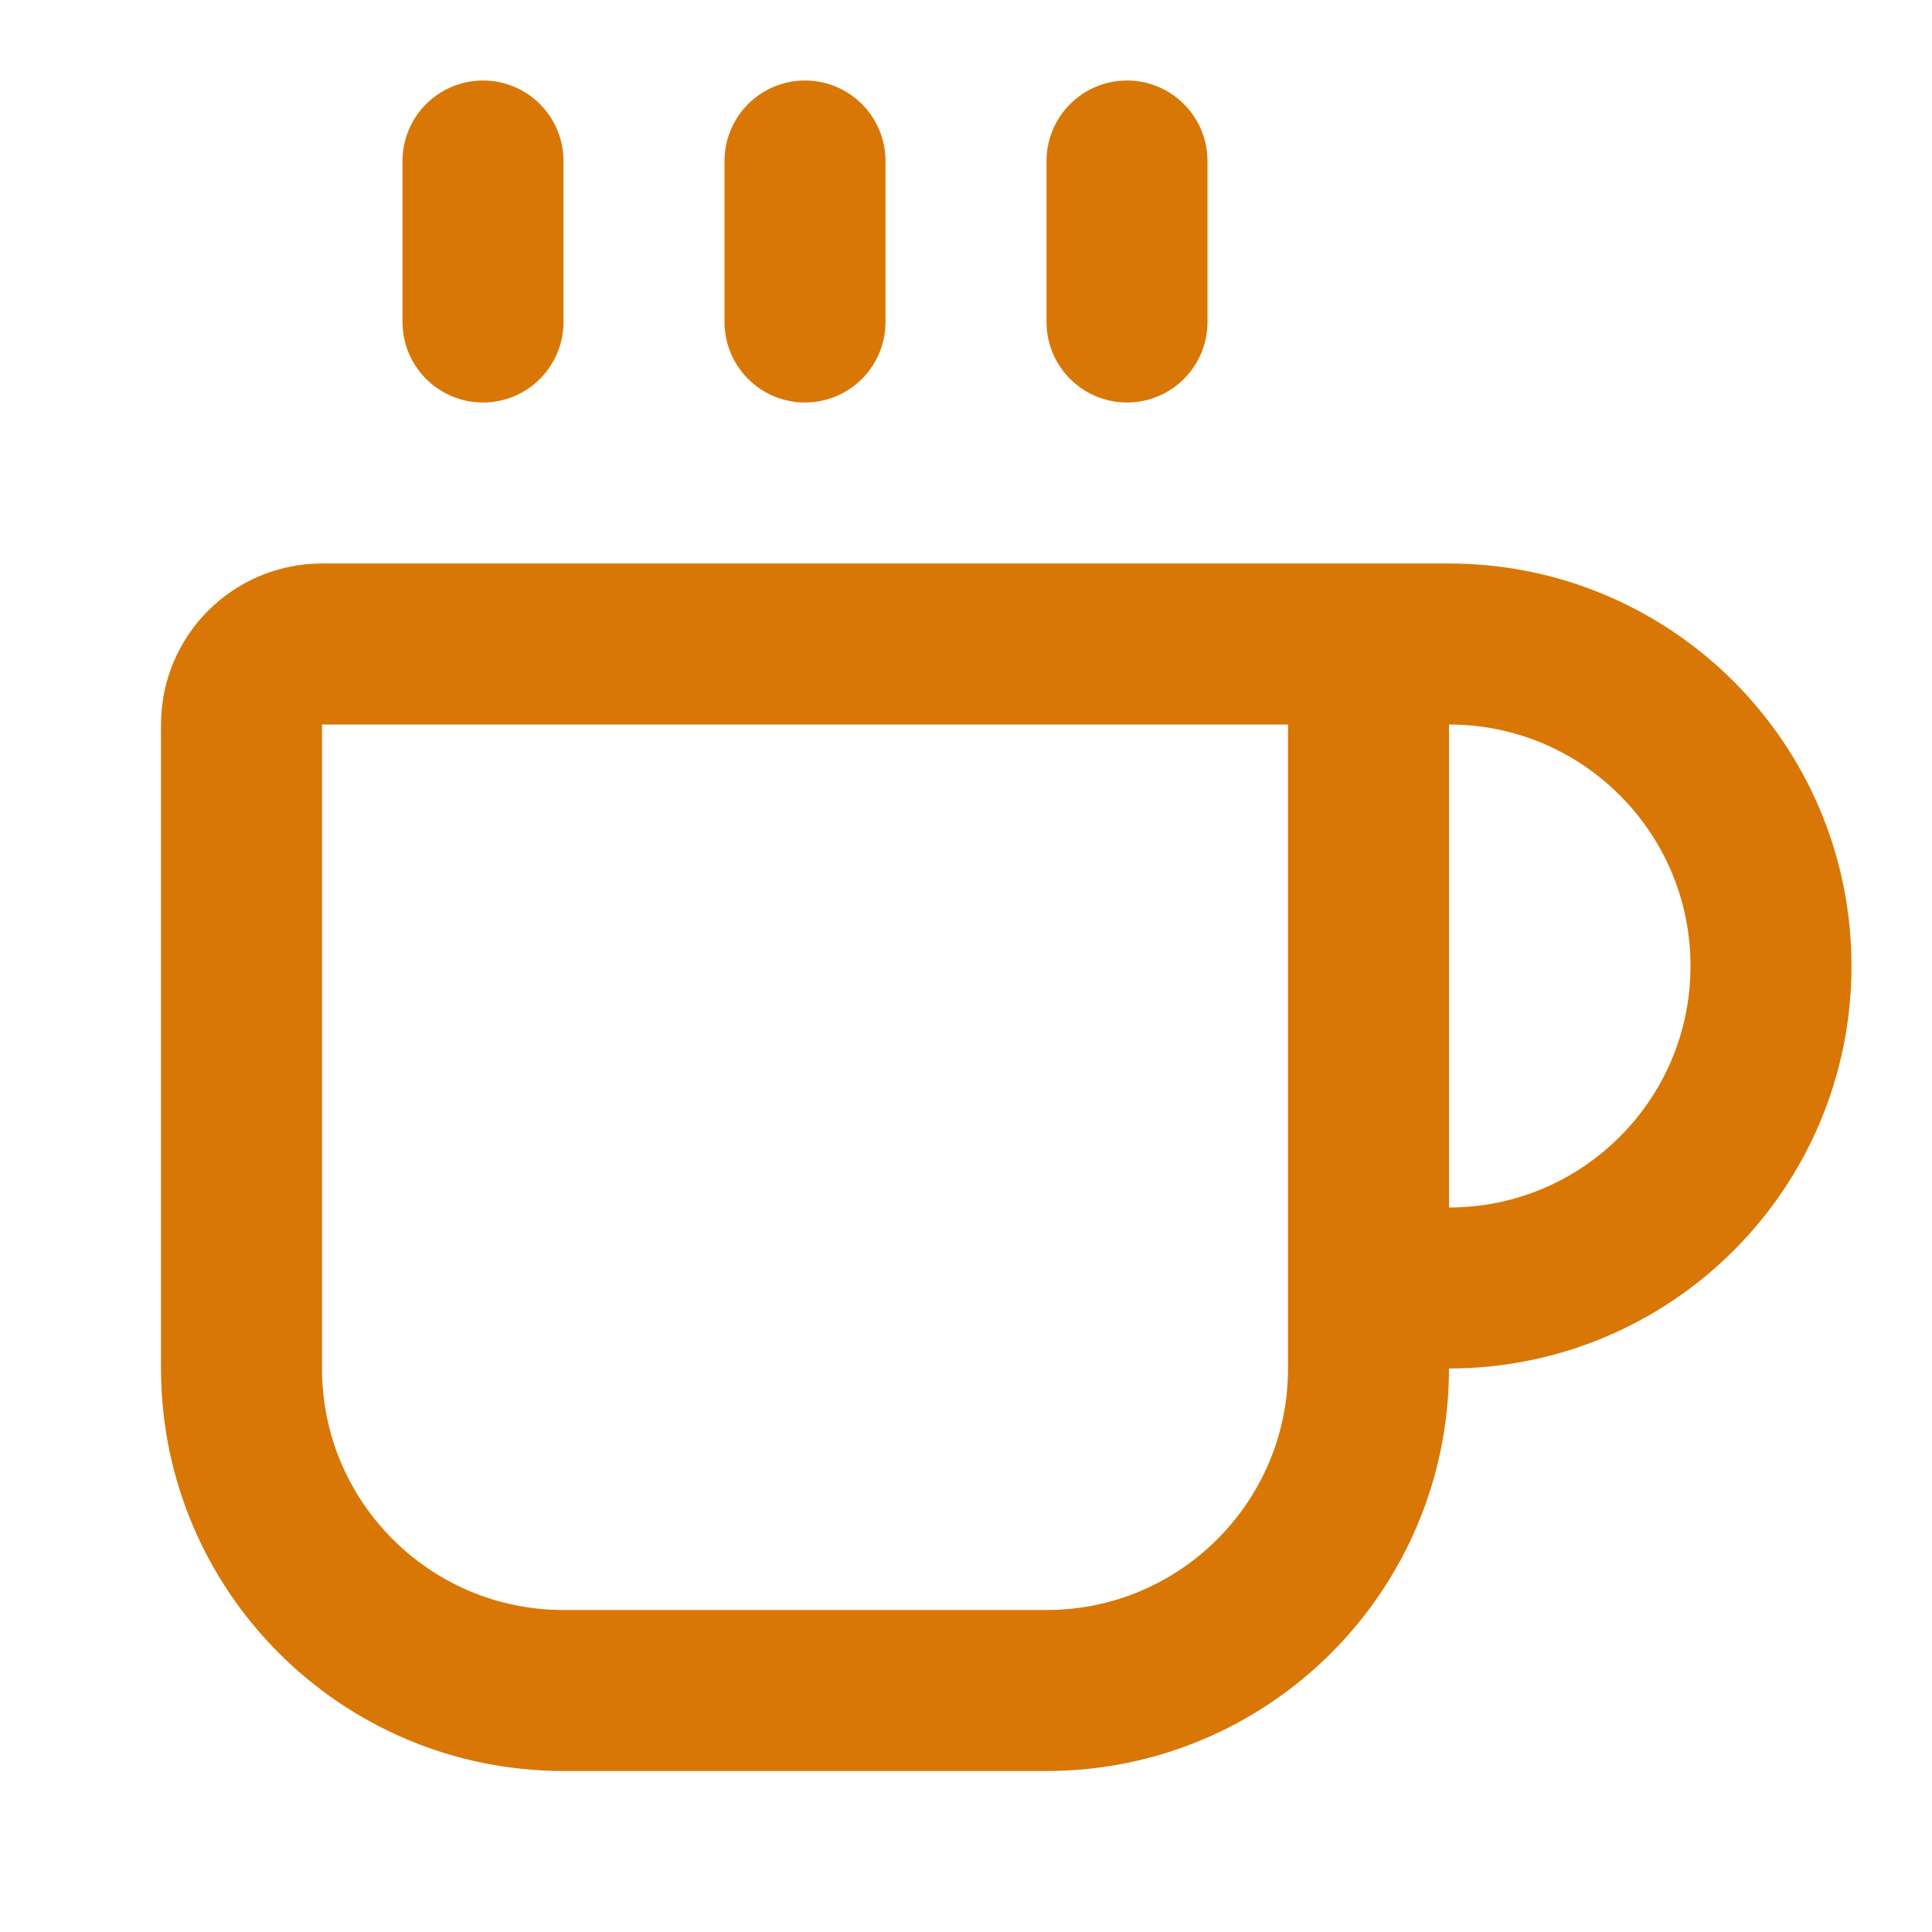
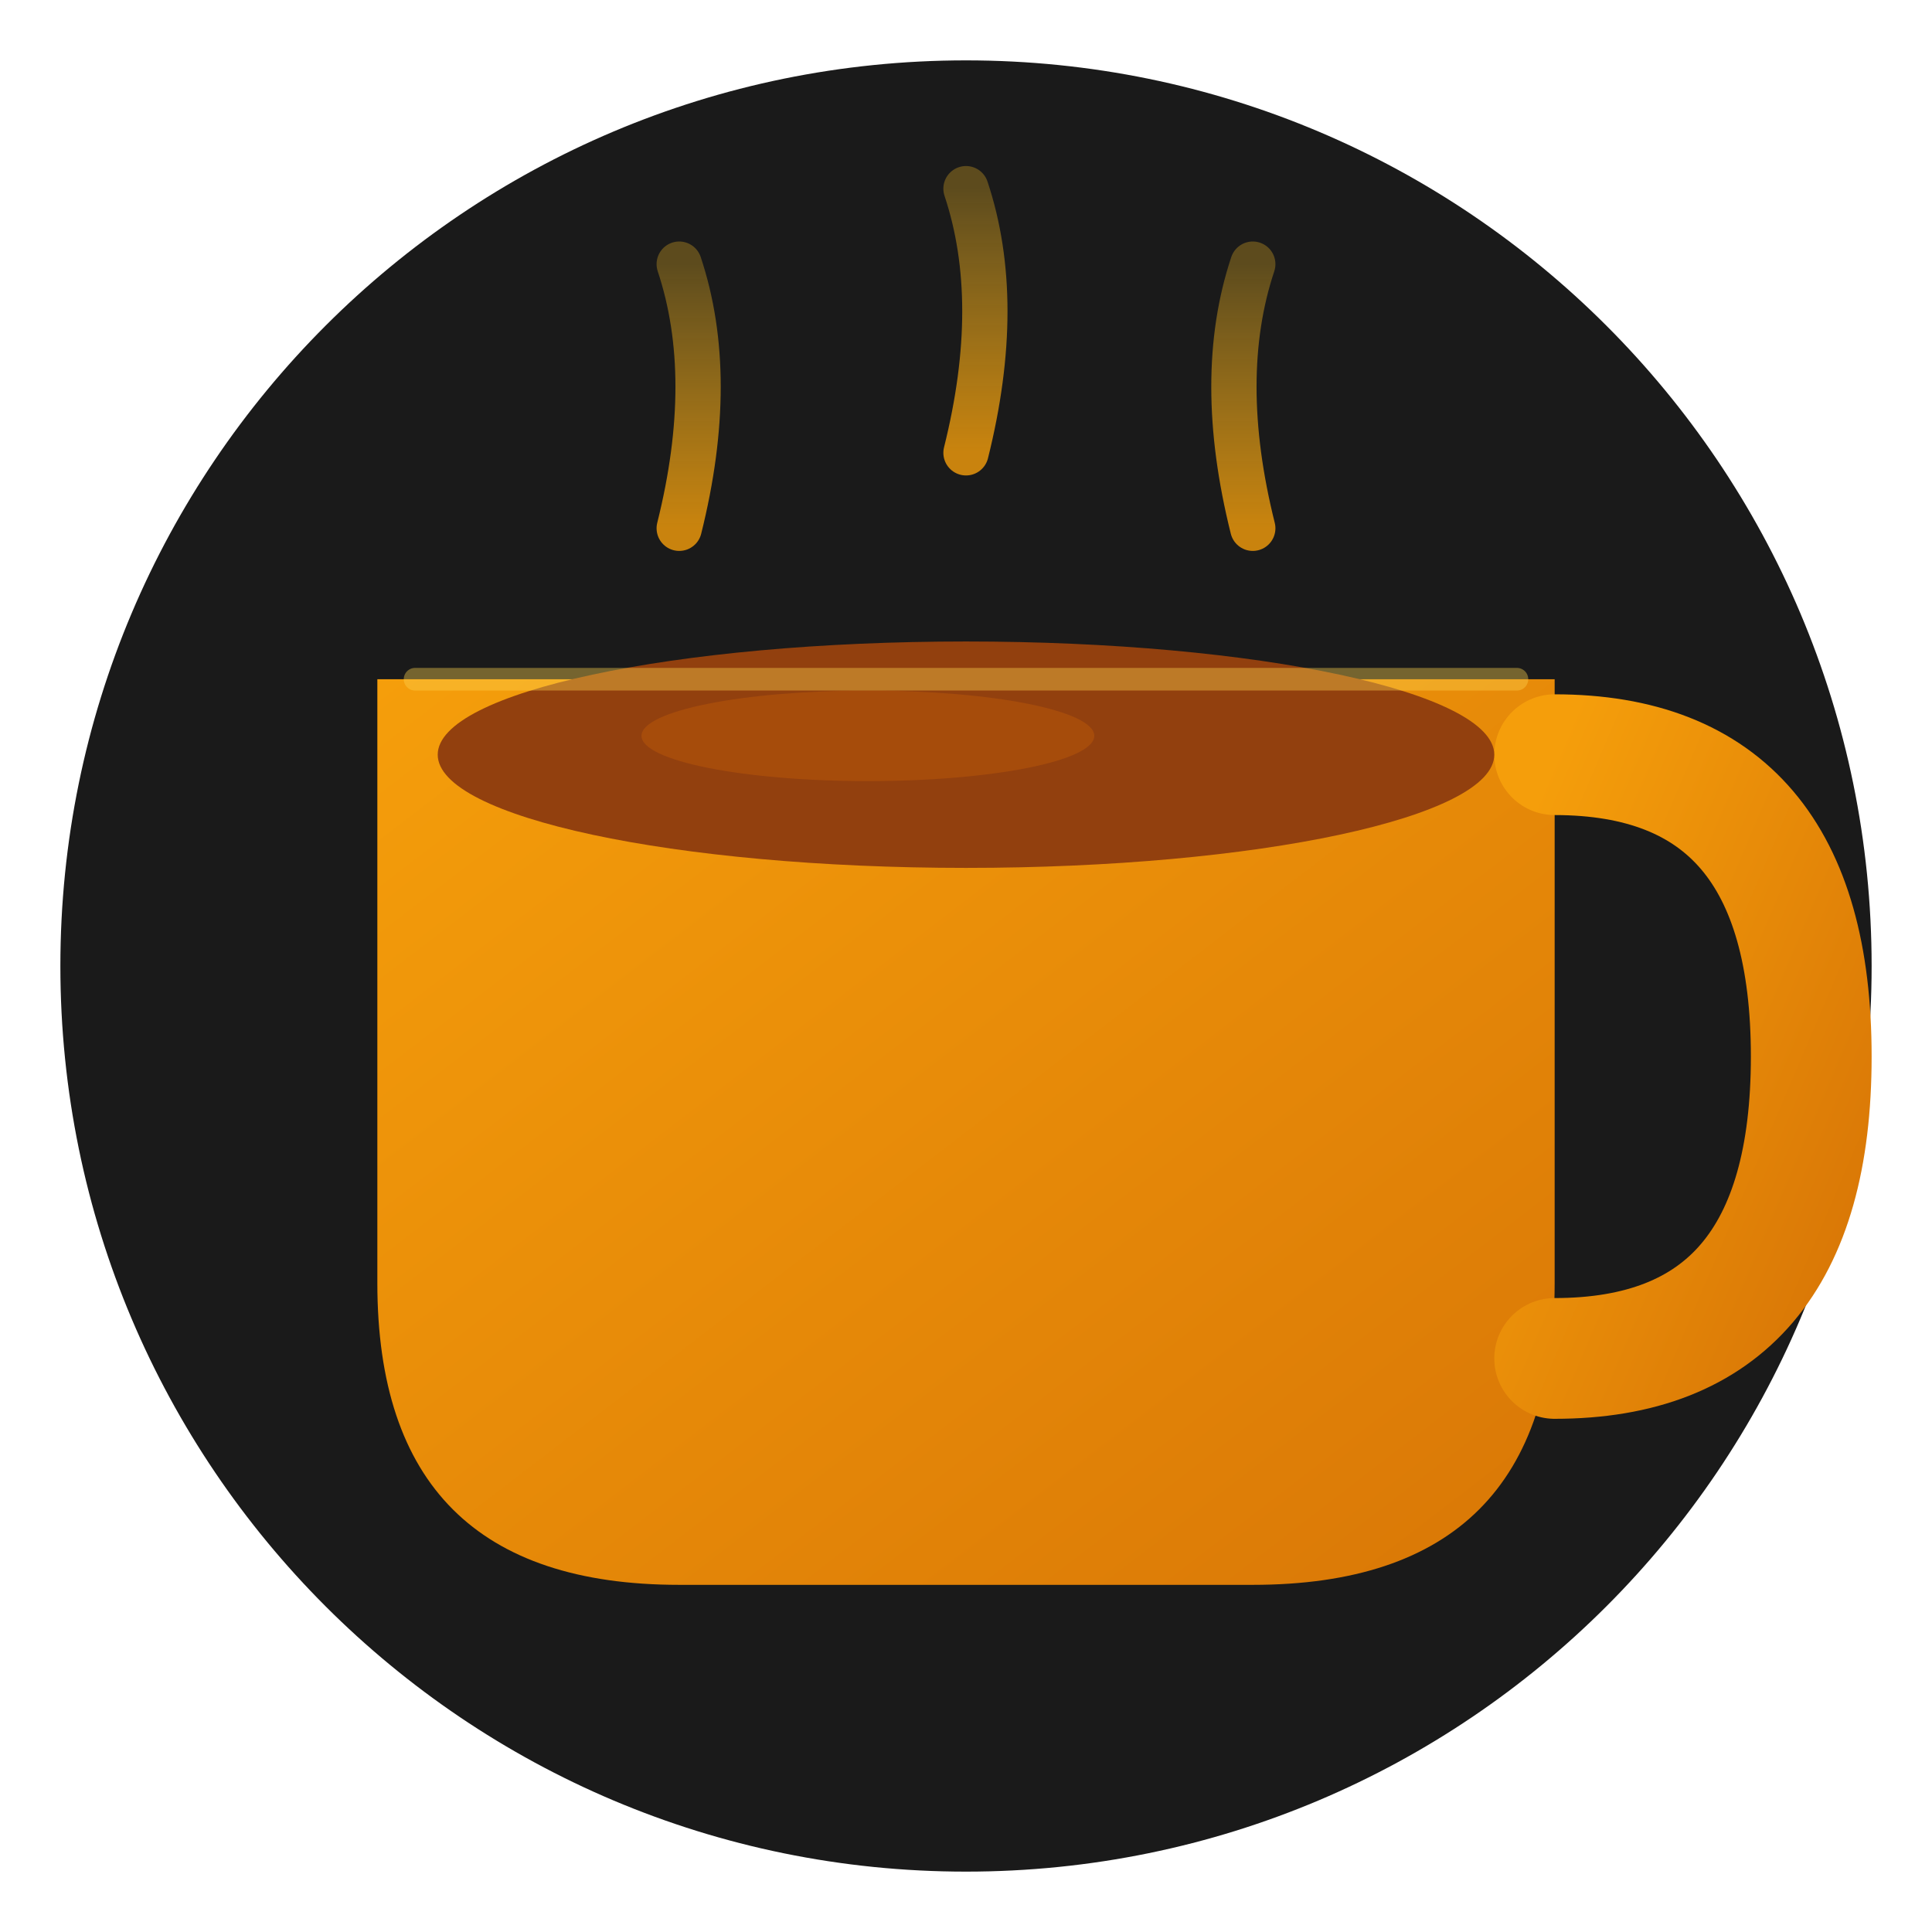
- <svg xmlns="http://www.w3.org/2000/svg" width="32" height="32" viewBox="0 0 24 24" fill="none" stroke="#d97706" stroke-width="2" stroke-linecap="round" stroke-linejoin="round">
-   <path d="M10 2v2" />
-   <path d="M14 2v2" />
-   <path d="M16 8a1 1 0 0 1 1 1v8a4 4 0 0 1-4 4H7a4 4 0 0 1-4-4V9a1 1 0 0 1 1-1h14a4 4 0 1 1 0 8h-1" />
-   <path d="M6 2v2" />
+ <svg xmlns="http://www.w3.org/2000/svg" viewBox="0 0 512 512">
+   <defs>
+     <linearGradient id="cupGradient" x1="0%" y1="0%" x2="100%" y2="100%">
+       <stop offset="0%" style="stop-color:#f59e0b" />
+       <stop offset="100%" style="stop-color:#d97706" />
+     </linearGradient>
+     <linearGradient id="steamGradient" x1="0%" y1="100%" x2="0%" y2="0%">
+       <stop offset="0%" style="stop-color:#f59e0b;stop-opacity:0.8" />
+       <stop offset="100%" style="stop-color:#fbbf24;stop-opacity:0.3" />
+     </linearGradient>
+   </defs>
+   <circle cx="256" cy="256" r="240" fill="#1a1a1a" />
+   <path d="M180 140 Q190 100 180 70" stroke="url(#steamGradient)" stroke-width="12" fill="none" stroke-linecap="round" />
+   <path d="M256 120 Q266 80 256 50" stroke="url(#steamGradient)" stroke-width="12" fill="none" stroke-linecap="round" />
+   <path d="M332 140 Q322 100 332 70" stroke="url(#steamGradient)" stroke-width="12" fill="none" stroke-linecap="round" />
+   <path d="M100 180 L100 340 Q100 420 180 420 L332 420 Q412 420 412 340 L412 180 Z" fill="url(#cupGradient)" />
+   <path d="M412 200 Q480 200 480 280 Q480 360 412 360" stroke="url(#cupGradient)" stroke-width="32" fill="none" stroke-linecap="round" />
+   <ellipse cx="256" cy="200" rx="140" ry="30" fill="#92400e" />
+   <ellipse cx="230" cy="195" rx="60" ry="12" fill="#b45309" opacity="0.6" />
+   <path d="M110 180 L402 180" stroke="#fcd34d" stroke-width="6" stroke-linecap="round" opacity="0.4" />
</svg>
